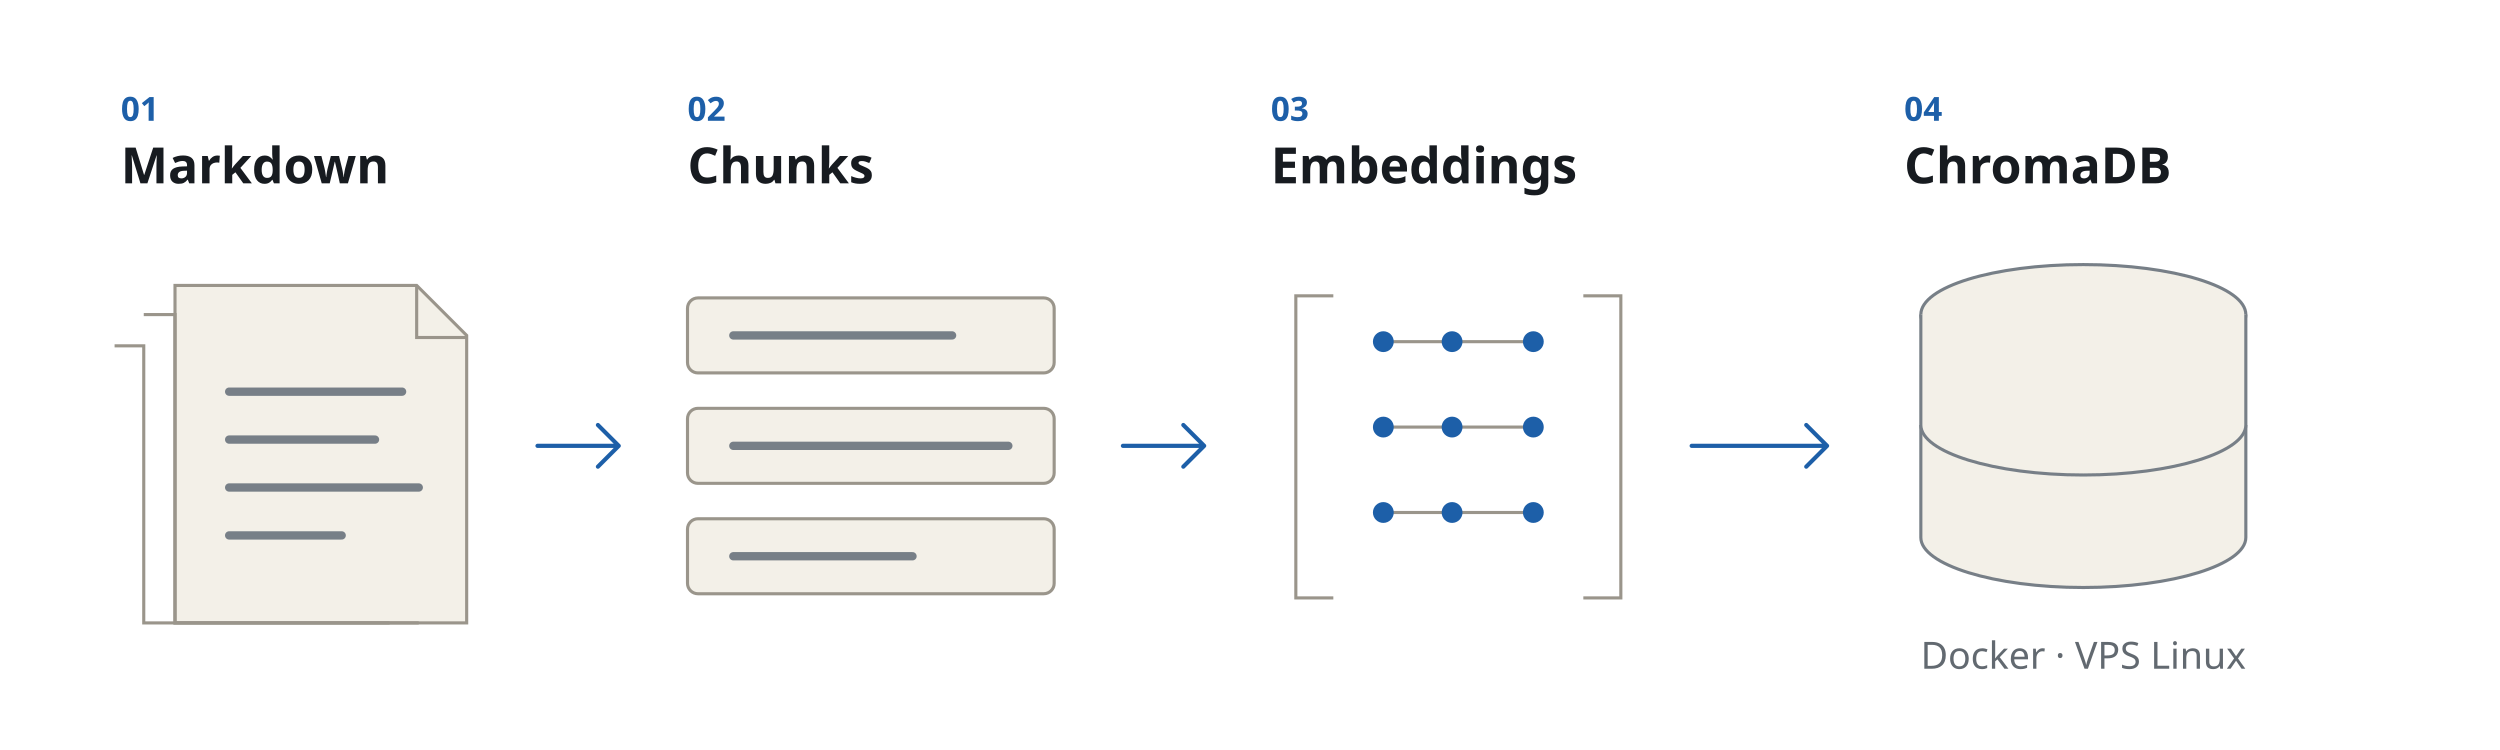
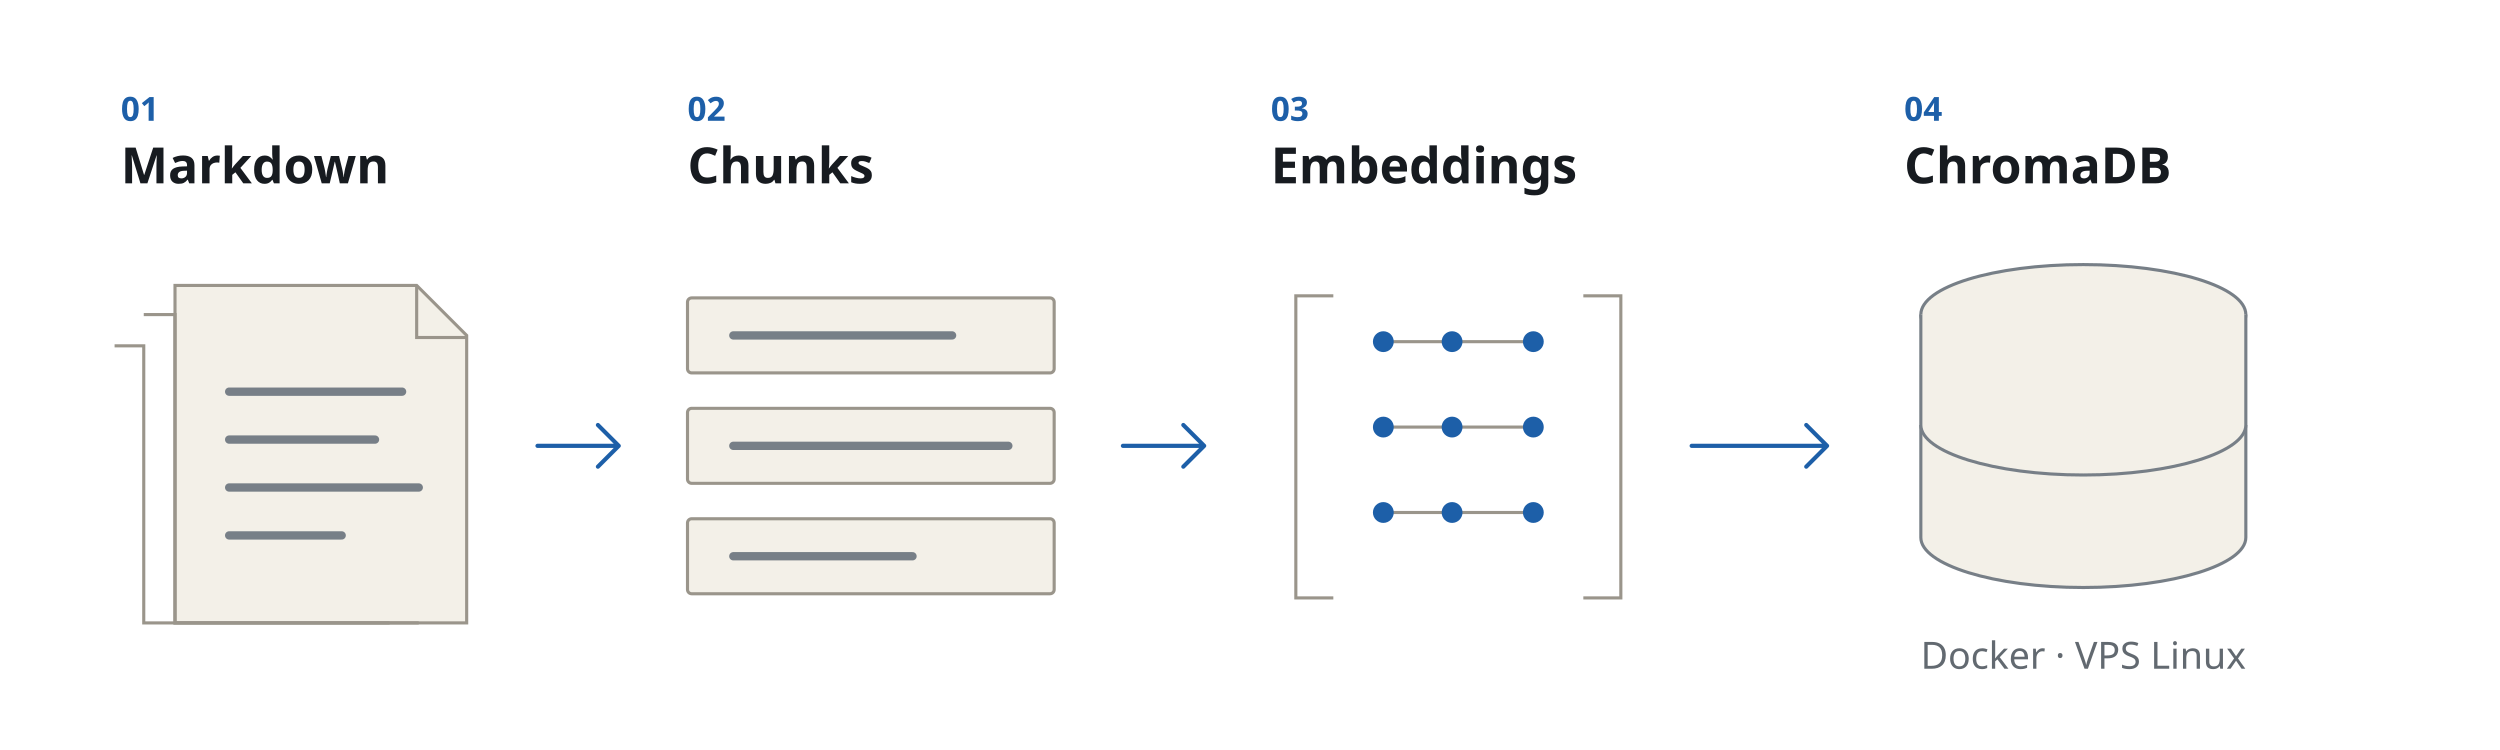
<svg xmlns="http://www.w3.org/2000/svg" viewBox="0 0 1200 360" role="img" aria-labelledby="title description">
  <style>
    @media (max-width: 600px) {
      .step-number { font-size: 26px; }
      .step-label { font-size: 38px; }
      .infrastructure { font-size: 28px; }
    }
  </style>
  <g class="step-number" fill="#1d5fa8" font-family="system-ui, sans-serif" font-size="16" font-weight="700">
    <text x="58" y="58">01</text>
    <text x="330" y="58">02</text>
    <text x="610" y="58">03</text>
    <text x="914" y="58">04</text>
  </g>
  <g class="step-label" fill="#171b20" font-family="system-ui, sans-serif" font-size="24" font-weight="650">
    <text x="58" y="88">Markdown</text>
    <text x="330" y="88">Chunks</text>
    <text x="610" y="88">Embeddings</text>
    <text x="914" y="88">ChromaDB</text>
  </g>
  <g stroke="#9a958b" stroke-width="1.5" fill="#f3f0e8">
    <path d="M84 137h116l24 24v138H84z" />
    <path d="M200 137v25h24" fill="none" />
    <path d="M69 151h15v148h117" fill="none" />
    <path d="M55 166h14v133h118" fill="none" />
  </g>
  <g stroke="#777f87" stroke-width="4" stroke-linecap="round">
    <path d="M110 188h83M110 211h70M110 234h91M110 257h54" />
  </g>
  <g fill="#f3f0e8" stroke="#9a958b" stroke-width="1.5">
-     <rect x="330" y="143" width="176" height="36" rx="5" />
-     <rect x="330" y="196" width="176" height="36" rx="5" />
-     <rect x="330" y="249" width="176" height="36" rx="5" />
+     <rect x="330" y="143" width="176" height="36" rx="2" />
+     <rect x="330" y="196" width="176" height="36" rx="2" />
+     <rect x="330" y="249" width="176" height="36" rx="2" />
  </g>
  <g stroke="#777f87" stroke-width="4" stroke-linecap="round">
    <path d="M352 161h105M352 214h132M352 267h86" />
  </g>
  <g fill="none" stroke="#9a958b" stroke-width="1.5">
    <path d="M640 142h-18v145h18M760 142h18v145h-18" />
    <path d="M664 164h72M664 205h72M664 246h72" />
  </g>
  <g fill="#1d5fa8">
    <circle cx="664" cy="164" r="5" />
    <circle cx="697" cy="164" r="5" />
    <circle cx="736" cy="164" r="5" />
    <circle cx="664" cy="205" r="5" />
    <circle cx="697" cy="205" r="5" />
    <circle cx="736" cy="205" r="5" />
    <circle cx="664" cy="246" r="5" />
    <circle cx="697" cy="246" r="5" />
    <circle cx="736" cy="246" r="5" />
  </g>
  <g fill="#f3f0e8" stroke="#777f87" stroke-width="1.5">
    <ellipse cx="1000" cy="151" rx="78" ry="24" />
    <path d="M922 151v107c0 13 35 24 78 24s78-11 78-24V151" />
    <path d="M922 204c0 13 35 24 78 24s78-11 78-24" />
  </g>
  <text class="infrastructure" x="1000" y="321" fill="#626970" font-family="system-ui, sans-serif" font-size="18" text-anchor="middle">Docker · VPS Linux</text>
  <g fill="none" stroke="#1d5fa8" stroke-width="2" stroke-linecap="round" stroke-linejoin="round">
    <path d="M258 214h39M287 204l10 10-10 10" />
    <path d="M539 214h39M568 204l10 10-10 10" />
    <path d="M812 214h65M867 204l10 10-10 10" />
  </g>
</svg>
